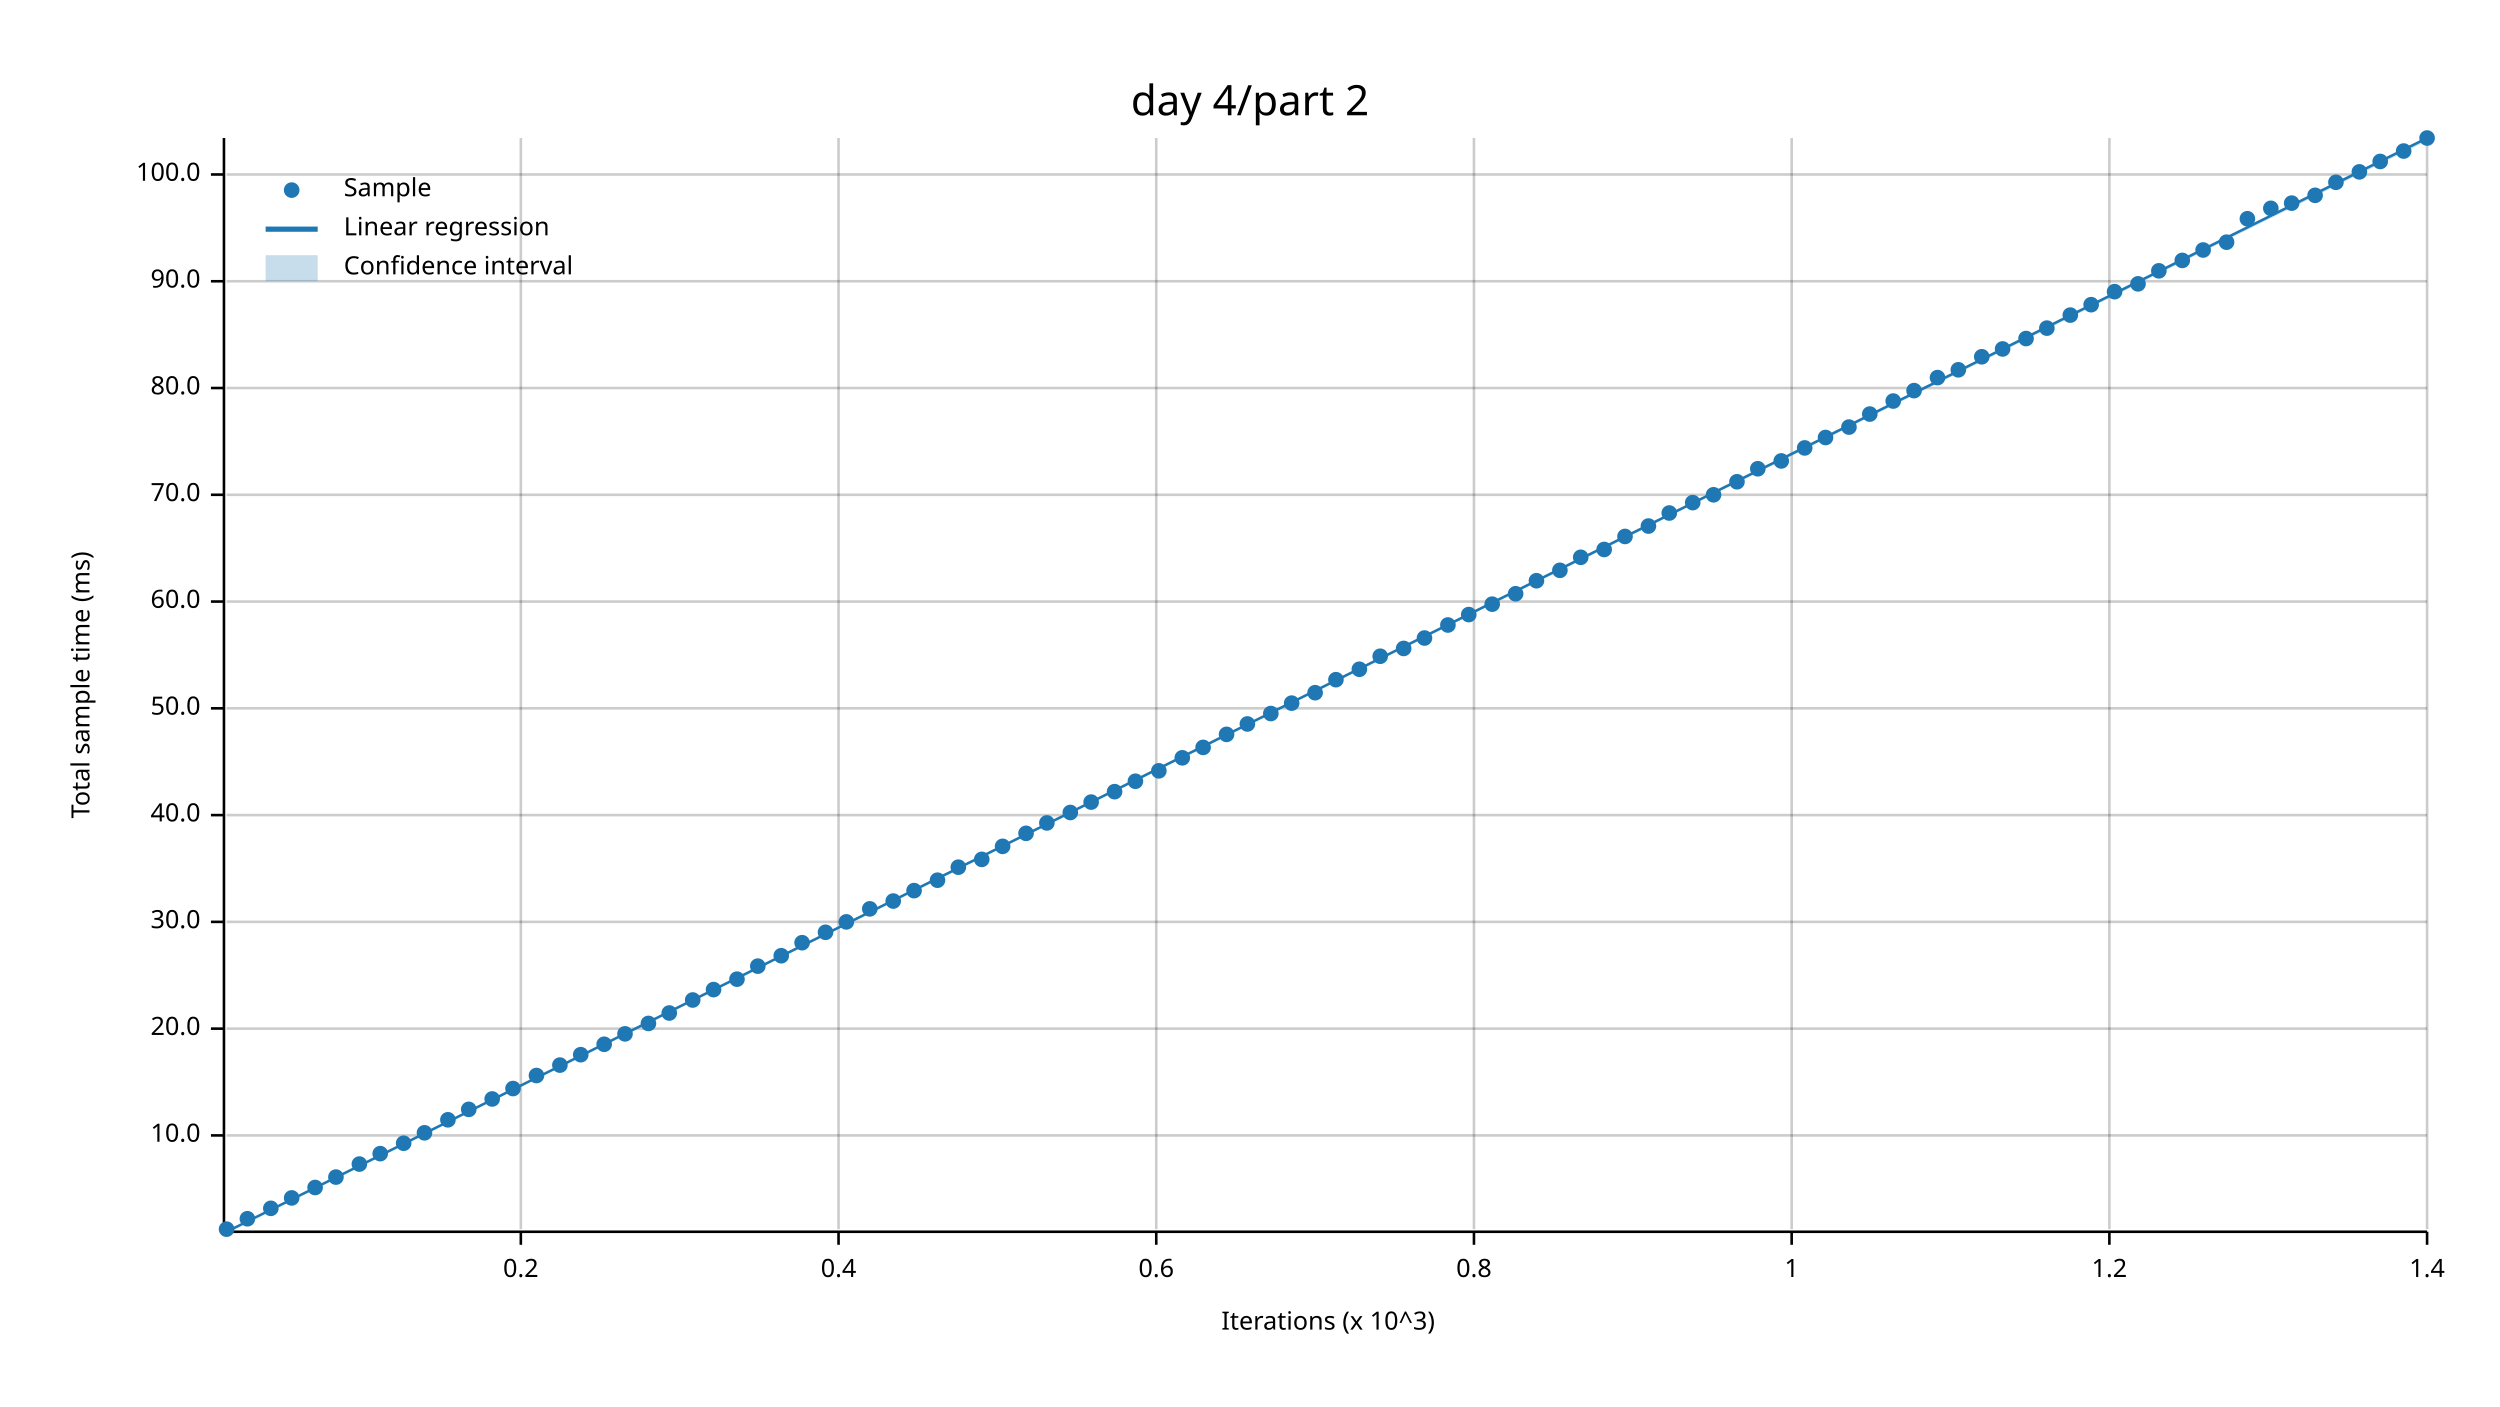
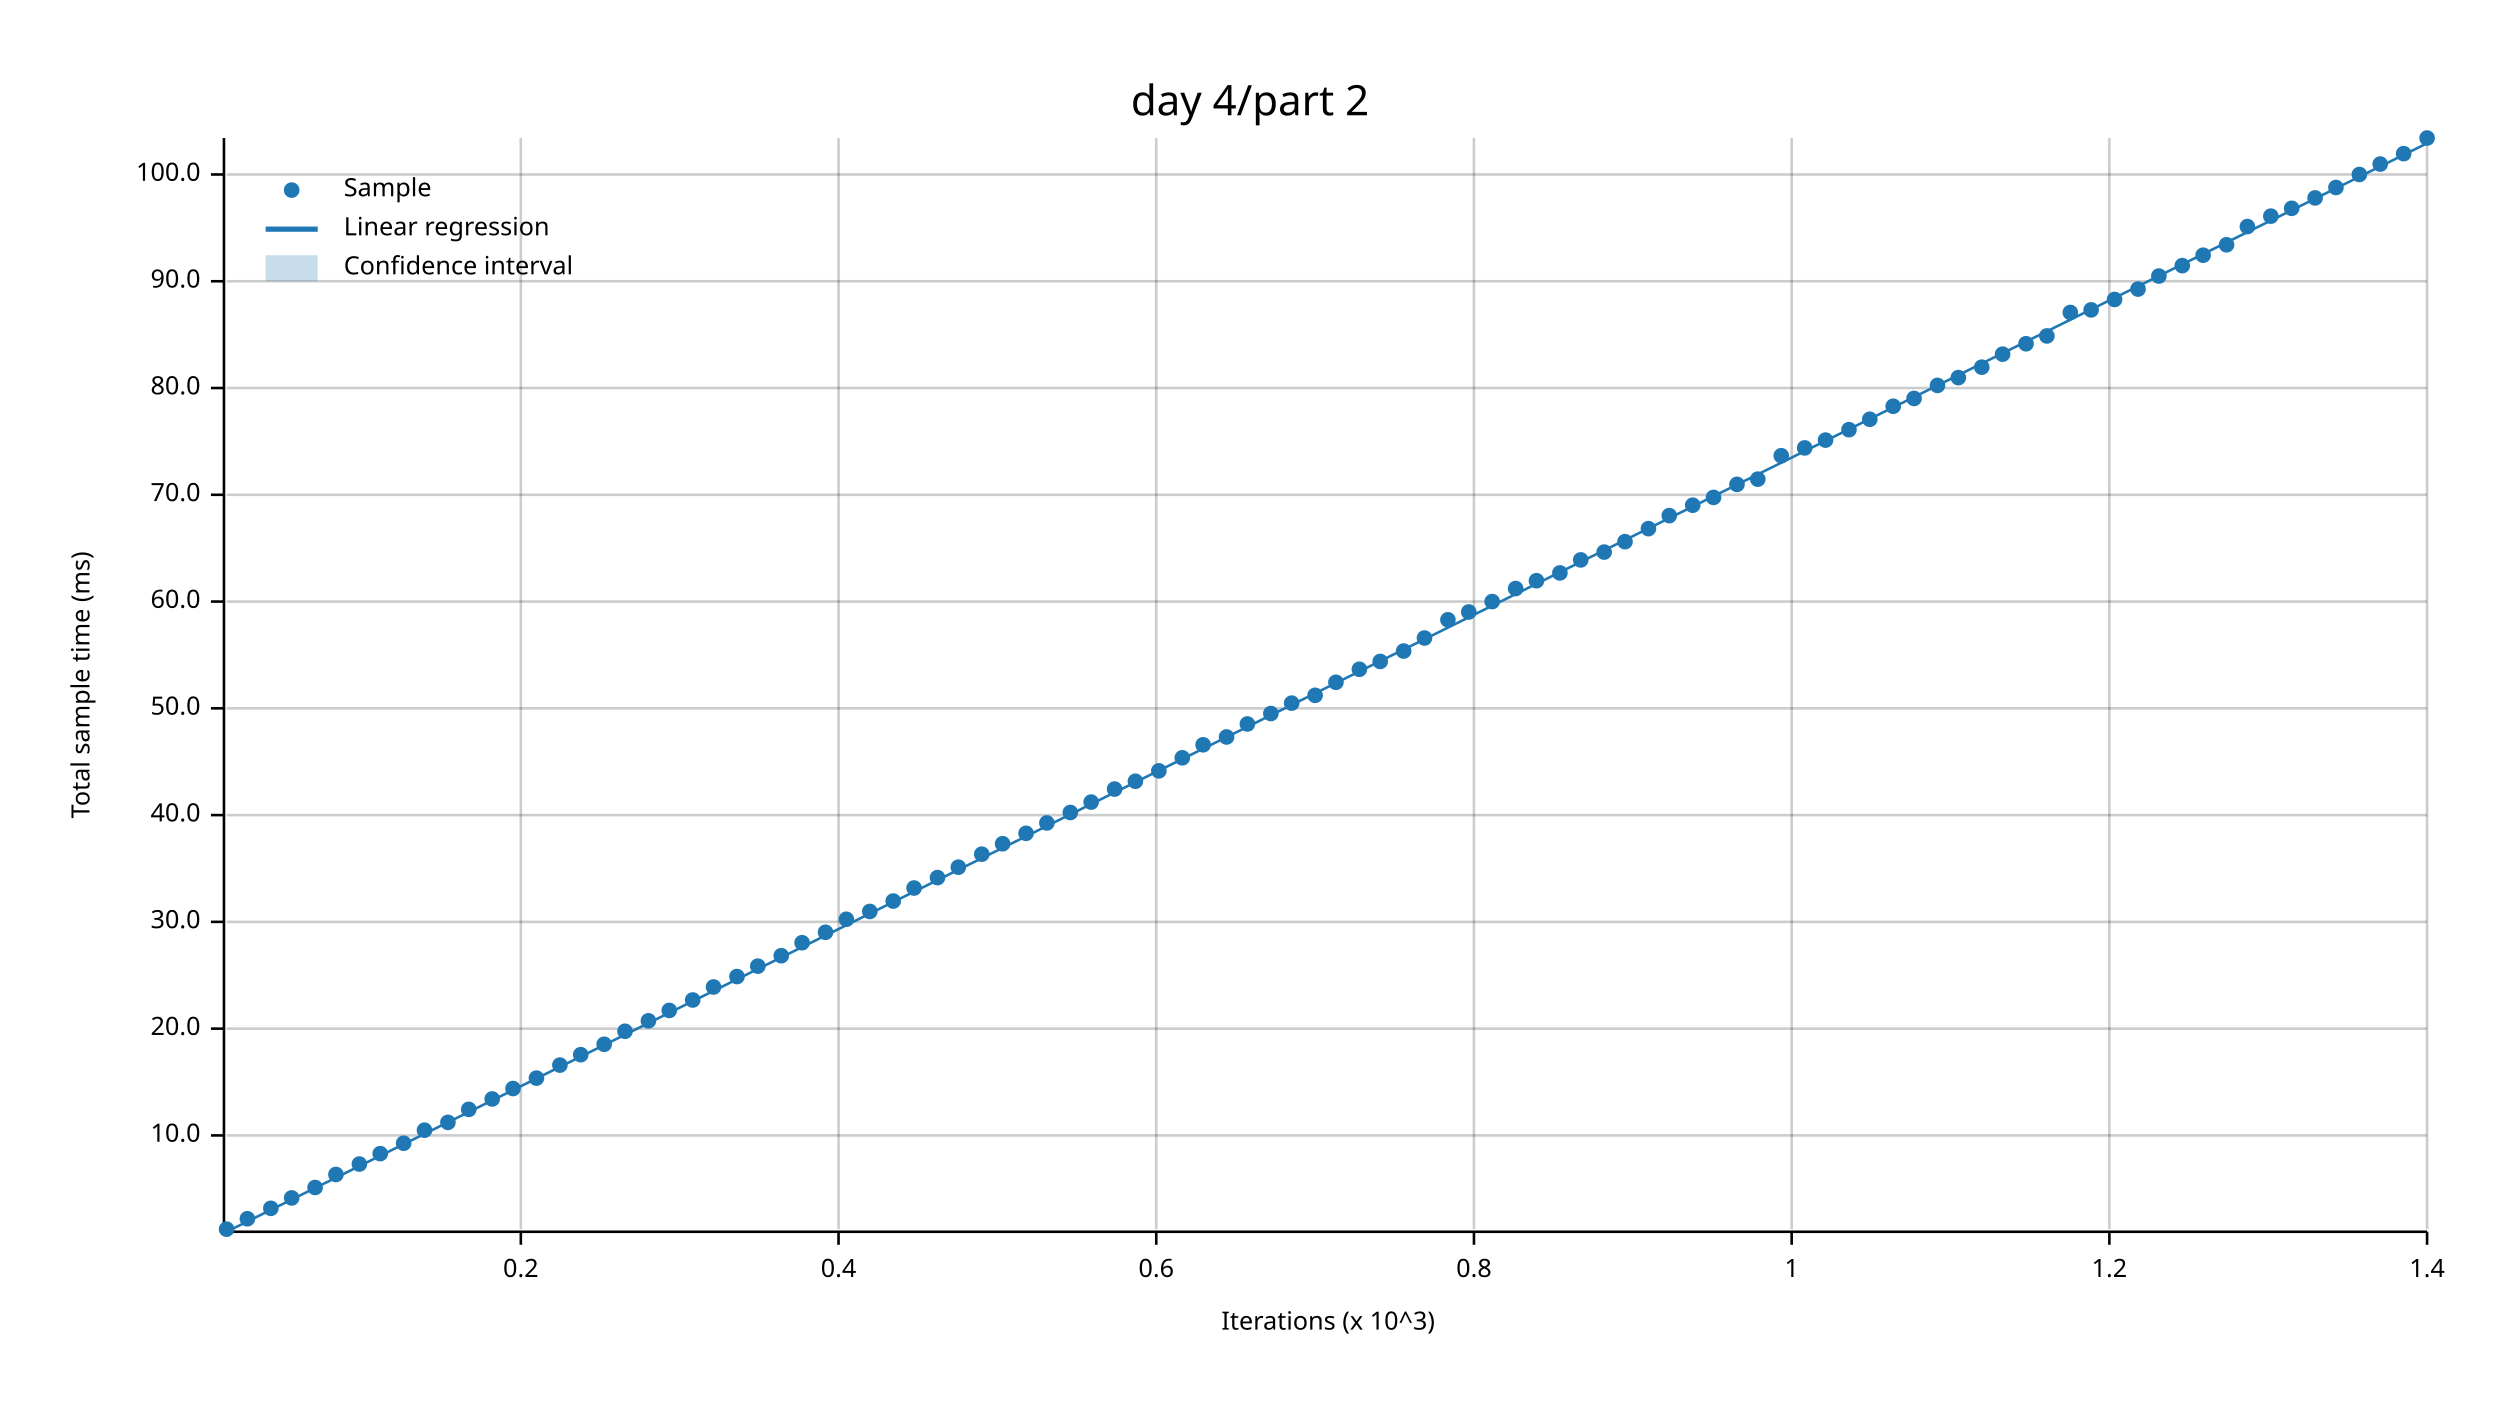
<svg xmlns="http://www.w3.org/2000/svg" width="960" height="540" viewBox="0 0 960 540">
  <text x="480" y="32" dy="0.76em" text-anchor="middle" font-family="sans-serif" font-size="16.129" opacity="1" fill="#000000">
day 4/part 2
</text>
  <text x="27" y="263" dy="0.76em" text-anchor="middle" font-family="sans-serif" font-size="9.677" opacity="1" fill="#000000" transform="rotate(270, 27, 263)">
Total sample time (ms)
</text>
  <text x="510" y="513" dy="-0.5ex" text-anchor="middle" font-family="sans-serif" font-size="9.677" opacity="1" fill="#000000">
Iterations (x 10^3)
</text>
  <line opacity="0.2" stroke="#000000" stroke-width="1" x1="200" y1="472" x2="200" y2="53" />
  <line opacity="0.2" stroke="#000000" stroke-width="1" x1="322" y1="472" x2="322" y2="53" />
  <line opacity="0.2" stroke="#000000" stroke-width="1" x1="444" y1="472" x2="444" y2="53" />
  <line opacity="0.2" stroke="#000000" stroke-width="1" x1="566" y1="472" x2="566" y2="53" />
  <line opacity="0.2" stroke="#000000" stroke-width="1" x1="688" y1="472" x2="688" y2="53" />
  <line opacity="0.2" stroke="#000000" stroke-width="1" x1="810" y1="472" x2="810" y2="53" />
  <line opacity="0.2" stroke="#000000" stroke-width="1" x1="932" y1="472" x2="932" y2="53" />
  <line opacity="0.2" stroke="#000000" stroke-width="1" x1="87" y1="436" x2="932" y2="436" />
  <line opacity="0.2" stroke="#000000" stroke-width="1" x1="87" y1="395" x2="932" y2="395" />
  <line opacity="0.2" stroke="#000000" stroke-width="1" x1="87" y1="354" x2="932" y2="354" />
  <line opacity="0.2" stroke="#000000" stroke-width="1" x1="87" y1="313" x2="932" y2="313" />
  <line opacity="0.2" stroke="#000000" stroke-width="1" x1="87" y1="272" x2="932" y2="272" />
  <line opacity="0.2" stroke="#000000" stroke-width="1" x1="87" y1="231" x2="932" y2="231" />
  <line opacity="0.2" stroke="#000000" stroke-width="1" x1="87" y1="190" x2="932" y2="190" />
  <line opacity="0.2" stroke="#000000" stroke-width="1" x1="87" y1="149" x2="932" y2="149" />
  <line opacity="0.2" stroke="#000000" stroke-width="1" x1="87" y1="108" x2="932" y2="108" />
  <line opacity="0.2" stroke="#000000" stroke-width="1" x1="87" y1="67" x2="932" y2="67" />
  <polyline fill="none" opacity="1" stroke="#000000" stroke-width="1" points="86,53 86,472 " />
  <text x="77" y="436" dy="0.5ex" text-anchor="end" font-family="sans-serif" font-size="9.677" opacity="1" fill="#000000">
10.0
</text>
  <polyline fill="none" opacity="1" stroke="#000000" stroke-width="1" points="81,436 86,436 " />
  <text x="77" y="395" dy="0.5ex" text-anchor="end" font-family="sans-serif" font-size="9.677" opacity="1" fill="#000000">
20.0
</text>
  <polyline fill="none" opacity="1" stroke="#000000" stroke-width="1" points="81,395 86,395 " />
  <text x="77" y="354" dy="0.5ex" text-anchor="end" font-family="sans-serif" font-size="9.677" opacity="1" fill="#000000">
30.0
</text>
  <polyline fill="none" opacity="1" stroke="#000000" stroke-width="1" points="81,354 86,354 " />
  <text x="77" y="313" dy="0.5ex" text-anchor="end" font-family="sans-serif" font-size="9.677" opacity="1" fill="#000000">
40.0
</text>
  <polyline fill="none" opacity="1" stroke="#000000" stroke-width="1" points="81,313 86,313 " />
  <text x="77" y="272" dy="0.5ex" text-anchor="end" font-family="sans-serif" font-size="9.677" opacity="1" fill="#000000">
50.0
</text>
  <polyline fill="none" opacity="1" stroke="#000000" stroke-width="1" points="81,272 86,272 " />
  <text x="77" y="231" dy="0.5ex" text-anchor="end" font-family="sans-serif" font-size="9.677" opacity="1" fill="#000000">
60.0
</text>
  <polyline fill="none" opacity="1" stroke="#000000" stroke-width="1" points="81,231 86,231 " />
  <text x="77" y="190" dy="0.5ex" text-anchor="end" font-family="sans-serif" font-size="9.677" opacity="1" fill="#000000">
70.0
</text>
  <polyline fill="none" opacity="1" stroke="#000000" stroke-width="1" points="81,190 86,190 " />
  <text x="77" y="149" dy="0.5ex" text-anchor="end" font-family="sans-serif" font-size="9.677" opacity="1" fill="#000000">
80.0
</text>
  <polyline fill="none" opacity="1" stroke="#000000" stroke-width="1" points="81,149 86,149 " />
  <text x="77" y="108" dy="0.5ex" text-anchor="end" font-family="sans-serif" font-size="9.677" opacity="1" fill="#000000">
90.0
</text>
  <polyline fill="none" opacity="1" stroke="#000000" stroke-width="1" points="81,108 86,108 " />
  <text x="77" y="67" dy="0.5ex" text-anchor="end" font-family="sans-serif" font-size="9.677" opacity="1" fill="#000000">
100.0
</text>
  <polyline fill="none" opacity="1" stroke="#000000" stroke-width="1" points="81,67 86,67 " />
  <polyline fill="none" opacity="1" stroke="#000000" stroke-width="1" points="87,473 932,473 " />
  <text x="200" y="483" dy="0.76em" text-anchor="middle" font-family="sans-serif" font-size="9.677" opacity="1" fill="#000000">
0.2
</text>
  <polyline fill="none" opacity="1" stroke="#000000" stroke-width="1" points="200,473 200,478 " />
  <text x="322" y="483" dy="0.76em" text-anchor="middle" font-family="sans-serif" font-size="9.677" opacity="1" fill="#000000">
0.4
</text>
  <polyline fill="none" opacity="1" stroke="#000000" stroke-width="1" points="322,473 322,478 " />
  <text x="444" y="483" dy="0.76em" text-anchor="middle" font-family="sans-serif" font-size="9.677" opacity="1" fill="#000000">
0.6
</text>
  <polyline fill="none" opacity="1" stroke="#000000" stroke-width="1" points="444,473 444,478 " />
  <text x="566" y="483" dy="0.76em" text-anchor="middle" font-family="sans-serif" font-size="9.677" opacity="1" fill="#000000">
0.8
</text>
  <polyline fill="none" opacity="1" stroke="#000000" stroke-width="1" points="566,473 566,478 " />
  <text x="688" y="483" dy="0.76em" text-anchor="middle" font-family="sans-serif" font-size="9.677" opacity="1" fill="#000000">
1
</text>
  <polyline fill="none" opacity="1" stroke="#000000" stroke-width="1" points="688,473 688,478 " />
  <text x="810" y="483" dy="0.76em" text-anchor="middle" font-family="sans-serif" font-size="9.677" opacity="1" fill="#000000">
1.2
</text>
  <polyline fill="none" opacity="1" stroke="#000000" stroke-width="1" points="810,473 810,478 " />
  <text x="932" y="483" dy="0.76em" text-anchor="middle" font-family="sans-serif" font-size="9.677" opacity="1" fill="#000000">
1.4
</text>
  <polyline fill="none" opacity="1" stroke="#000000" stroke-width="1" points="932,473 932,478 " />
  <circle cx="87" cy="472" r="3" opacity="1" fill="#1F78B4" stroke="none" stroke-width="1" />
  <circle cx="95" cy="468" r="3" opacity="1" fill="#1F78B4" stroke="none" stroke-width="1" />
  <circle cx="104" cy="464" r="3" opacity="1" fill="#1F78B4" stroke="none" stroke-width="1" />
  <circle cx="112" cy="460" r="3" opacity="1" fill="#1F78B4" stroke="none" stroke-width="1" />
  <circle cx="121" cy="456" r="3" opacity="1" fill="#1F78B4" stroke="none" stroke-width="1" />
-   <circle cx="129" cy="452" r="3" opacity="1" fill="#1F78B4" stroke="none" stroke-width="1" />
+   <circle cx="129" cy="451" r="3" opacity="1" fill="#1F78B4" stroke="none" stroke-width="1" />
  <circle cx="138" cy="447" r="3" opacity="1" fill="#1F78B4" stroke="none" stroke-width="1" />
  <circle cx="146" cy="443" r="3" opacity="1" fill="#1F78B4" stroke="none" stroke-width="1" />
  <circle cx="155" cy="439" r="3" opacity="1" fill="#1F78B4" stroke="none" stroke-width="1" />
-   <circle cx="163" cy="435" r="3" opacity="1" fill="#1F78B4" stroke="none" stroke-width="1" />
-   <circle cx="172" cy="430" r="3" opacity="1" fill="#1F78B4" stroke="none" stroke-width="1" />
+   <circle cx="163" cy="434" r="3" opacity="1" fill="#1F78B4" stroke="none" stroke-width="1" />
+   <circle cx="172" cy="431" r="3" opacity="1" fill="#1F78B4" stroke="none" stroke-width="1" />
  <circle cx="180" cy="426" r="3" opacity="1" fill="#1F78B4" stroke="none" stroke-width="1" />
  <circle cx="189" cy="422" r="3" opacity="1" fill="#1F78B4" stroke="none" stroke-width="1" />
  <circle cx="197" cy="418" r="3" opacity="1" fill="#1F78B4" stroke="none" stroke-width="1" />
-   <circle cx="206" cy="413" r="3" opacity="1" fill="#1F78B4" stroke="none" stroke-width="1" />
+   <circle cx="206" cy="414" r="3" opacity="1" fill="#1F78B4" stroke="none" stroke-width="1" />
  <circle cx="215" cy="409" r="3" opacity="1" fill="#1F78B4" stroke="none" stroke-width="1" />
  <circle cx="223" cy="405" r="3" opacity="1" fill="#1F78B4" stroke="none" stroke-width="1" />
  <circle cx="232" cy="401" r="3" opacity="1" fill="#1F78B4" stroke="none" stroke-width="1" />
-   <circle cx="240" cy="397" r="3" opacity="1" fill="#1F78B4" stroke="none" stroke-width="1" />
-   <circle cx="249" cy="393" r="3" opacity="1" fill="#1F78B4" stroke="none" stroke-width="1" />
-   <circle cx="257" cy="389" r="3" opacity="1" fill="#1F78B4" stroke="none" stroke-width="1" />
+   <circle cx="240" cy="396" r="3" opacity="1" fill="#1F78B4" stroke="none" stroke-width="1" />
+   <circle cx="249" cy="392" r="3" opacity="1" fill="#1F78B4" stroke="none" stroke-width="1" />
+   <circle cx="257" cy="388" r="3" opacity="1" fill="#1F78B4" stroke="none" stroke-width="1" />
  <circle cx="266" cy="384" r="3" opacity="1" fill="#1F78B4" stroke="none" stroke-width="1" />
-   <circle cx="274" cy="380" r="3" opacity="1" fill="#1F78B4" stroke="none" stroke-width="1" />
-   <circle cx="283" cy="376" r="3" opacity="1" fill="#1F78B4" stroke="none" stroke-width="1" />
+   <circle cx="274" cy="379" r="3" opacity="1" fill="#1F78B4" stroke="none" stroke-width="1" />
+   <circle cx="283" cy="375" r="3" opacity="1" fill="#1F78B4" stroke="none" stroke-width="1" />
  <circle cx="291" cy="371" r="3" opacity="1" fill="#1F78B4" stroke="none" stroke-width="1" />
  <circle cx="300" cy="367" r="3" opacity="1" fill="#1F78B4" stroke="none" stroke-width="1" />
  <circle cx="308" cy="362" r="3" opacity="1" fill="#1F78B4" stroke="none" stroke-width="1" />
  <circle cx="317" cy="358" r="3" opacity="1" fill="#1F78B4" stroke="none" stroke-width="1" />
-   <circle cx="325" cy="354" r="3" opacity="1" fill="#1F78B4" stroke="none" stroke-width="1" />
-   <circle cx="334" cy="349" r="3" opacity="1" fill="#1F78B4" stroke="none" stroke-width="1" />
+   <circle cx="325" cy="353" r="3" opacity="1" fill="#1F78B4" stroke="none" stroke-width="1" />
+   <circle cx="334" cy="350" r="3" opacity="1" fill="#1F78B4" stroke="none" stroke-width="1" />
  <circle cx="343" cy="346" r="3" opacity="1" fill="#1F78B4" stroke="none" stroke-width="1" />
-   <circle cx="351" cy="342" r="3" opacity="1" fill="#1F78B4" stroke="none" stroke-width="1" />
-   <circle cx="360" cy="338" r="3" opacity="1" fill="#1F78B4" stroke="none" stroke-width="1" />
+   <circle cx="351" cy="341" r="3" opacity="1" fill="#1F78B4" stroke="none" stroke-width="1" />
+   <circle cx="360" cy="337" r="3" opacity="1" fill="#1F78B4" stroke="none" stroke-width="1" />
  <circle cx="368" cy="333" r="3" opacity="1" fill="#1F78B4" stroke="none" stroke-width="1" />
-   <circle cx="377" cy="330" r="3" opacity="1" fill="#1F78B4" stroke="none" stroke-width="1" />
-   <circle cx="385" cy="325" r="3" opacity="1" fill="#1F78B4" stroke="none" stroke-width="1" />
+   <circle cx="377" cy="328" r="3" opacity="1" fill="#1F78B4" stroke="none" stroke-width="1" />
+   <circle cx="385" cy="324" r="3" opacity="1" fill="#1F78B4" stroke="none" stroke-width="1" />
  <circle cx="394" cy="320" r="3" opacity="1" fill="#1F78B4" stroke="none" stroke-width="1" />
  <circle cx="402" cy="316" r="3" opacity="1" fill="#1F78B4" stroke="none" stroke-width="1" />
  <circle cx="411" cy="312" r="3" opacity="1" fill="#1F78B4" stroke="none" stroke-width="1" />
  <circle cx="419" cy="308" r="3" opacity="1" fill="#1F78B4" stroke="none" stroke-width="1" />
-   <circle cx="428" cy="304" r="3" opacity="1" fill="#1F78B4" stroke="none" stroke-width="1" />
+   <circle cx="428" cy="303" r="3" opacity="1" fill="#1F78B4" stroke="none" stroke-width="1" />
  <circle cx="436" cy="300" r="3" opacity="1" fill="#1F78B4" stroke="none" stroke-width="1" />
  <circle cx="445" cy="296" r="3" opacity="1" fill="#1F78B4" stroke="none" stroke-width="1" />
  <circle cx="454" cy="291" r="3" opacity="1" fill="#1F78B4" stroke="none" stroke-width="1" />
-   <circle cx="462" cy="287" r="3" opacity="1" fill="#1F78B4" stroke="none" stroke-width="1" />
-   <circle cx="471" cy="282" r="3" opacity="1" fill="#1F78B4" stroke="none" stroke-width="1" />
+   <circle cx="462" cy="286" r="3" opacity="1" fill="#1F78B4" stroke="none" stroke-width="1" />
+   <circle cx="471" cy="283" r="3" opacity="1" fill="#1F78B4" stroke="none" stroke-width="1" />
  <circle cx="479" cy="278" r="3" opacity="1" fill="#1F78B4" stroke="none" stroke-width="1" />
  <circle cx="488" cy="274" r="3" opacity="1" fill="#1F78B4" stroke="none" stroke-width="1" />
  <circle cx="496" cy="270" r="3" opacity="1" fill="#1F78B4" stroke="none" stroke-width="1" />
-   <circle cx="505" cy="266" r="3" opacity="1" fill="#1F78B4" stroke="none" stroke-width="1" />
-   <circle cx="513" cy="261" r="3" opacity="1" fill="#1F78B4" stroke="none" stroke-width="1" />
+   <circle cx="505" cy="267" r="3" opacity="1" fill="#1F78B4" stroke="none" stroke-width="1" />
+   <circle cx="513" cy="262" r="3" opacity="1" fill="#1F78B4" stroke="none" stroke-width="1" />
  <circle cx="522" cy="257" r="3" opacity="1" fill="#1F78B4" stroke="none" stroke-width="1" />
-   <circle cx="530" cy="252" r="3" opacity="1" fill="#1F78B4" stroke="none" stroke-width="1" />
-   <circle cx="539" cy="249" r="3" opacity="1" fill="#1F78B4" stroke="none" stroke-width="1" />
+   <circle cx="530" cy="254" r="3" opacity="1" fill="#1F78B4" stroke="none" stroke-width="1" />
+   <circle cx="539" cy="250" r="3" opacity="1" fill="#1F78B4" stroke="none" stroke-width="1" />
  <circle cx="547" cy="245" r="3" opacity="1" fill="#1F78B4" stroke="none" stroke-width="1" />
-   <circle cx="556" cy="240" r="3" opacity="1" fill="#1F78B4" stroke="none" stroke-width="1" />
-   <circle cx="564" cy="236" r="3" opacity="1" fill="#1F78B4" stroke="none" stroke-width="1" />
-   <circle cx="573" cy="232" r="3" opacity="1" fill="#1F78B4" stroke="none" stroke-width="1" />
-   <circle cx="582" cy="228" r="3" opacity="1" fill="#1F78B4" stroke="none" stroke-width="1" />
+   <circle cx="556" cy="238" r="3" opacity="1" fill="#1F78B4" stroke="none" stroke-width="1" />
+   <circle cx="564" cy="235" r="3" opacity="1" fill="#1F78B4" stroke="none" stroke-width="1" />
+   <circle cx="573" cy="231" r="3" opacity="1" fill="#1F78B4" stroke="none" stroke-width="1" />
+   <circle cx="582" cy="226" r="3" opacity="1" fill="#1F78B4" stroke="none" stroke-width="1" />
  <circle cx="590" cy="223" r="3" opacity="1" fill="#1F78B4" stroke="none" stroke-width="1" />
-   <circle cx="599" cy="219" r="3" opacity="1" fill="#1F78B4" stroke="none" stroke-width="1" />
-   <circle cx="607" cy="214" r="3" opacity="1" fill="#1F78B4" stroke="none" stroke-width="1" />
-   <circle cx="616" cy="211" r="3" opacity="1" fill="#1F78B4" stroke="none" stroke-width="1" />
-   <circle cx="624" cy="206" r="3" opacity="1" fill="#1F78B4" stroke="none" stroke-width="1" />
-   <circle cx="633" cy="202" r="3" opacity="1" fill="#1F78B4" stroke="none" stroke-width="1" />
-   <circle cx="641" cy="197" r="3" opacity="1" fill="#1F78B4" stroke="none" stroke-width="1" />
-   <circle cx="650" cy="193" r="3" opacity="1" fill="#1F78B4" stroke="none" stroke-width="1" />
-   <circle cx="658" cy="190" r="3" opacity="1" fill="#1F78B4" stroke="none" stroke-width="1" />
-   <circle cx="667" cy="185" r="3" opacity="1" fill="#1F78B4" stroke="none" stroke-width="1" />
-   <circle cx="675" cy="180" r="3" opacity="1" fill="#1F78B4" stroke="none" stroke-width="1" />
-   <circle cx="684" cy="177" r="3" opacity="1" fill="#1F78B4" stroke="none" stroke-width="1" />
+   <circle cx="599" cy="220" r="3" opacity="1" fill="#1F78B4" stroke="none" stroke-width="1" />
+   <circle cx="607" cy="215" r="3" opacity="1" fill="#1F78B4" stroke="none" stroke-width="1" />
+   <circle cx="616" cy="212" r="3" opacity="1" fill="#1F78B4" stroke="none" stroke-width="1" />
+   <circle cx="624" cy="208" r="3" opacity="1" fill="#1F78B4" stroke="none" stroke-width="1" />
+   <circle cx="633" cy="203" r="3" opacity="1" fill="#1F78B4" stroke="none" stroke-width="1" />
+   <circle cx="641" cy="198" r="3" opacity="1" fill="#1F78B4" stroke="none" stroke-width="1" />
+   <circle cx="650" cy="194" r="3" opacity="1" fill="#1F78B4" stroke="none" stroke-width="1" />
+   <circle cx="658" cy="191" r="3" opacity="1" fill="#1F78B4" stroke="none" stroke-width="1" />
+   <circle cx="667" cy="186" r="3" opacity="1" fill="#1F78B4" stroke="none" stroke-width="1" />
+   <circle cx="675" cy="184" r="3" opacity="1" fill="#1F78B4" stroke="none" stroke-width="1" />
+   <circle cx="684" cy="175" r="3" opacity="1" fill="#1F78B4" stroke="none" stroke-width="1" />
  <circle cx="693" cy="172" r="3" opacity="1" fill="#1F78B4" stroke="none" stroke-width="1" />
-   <circle cx="701" cy="168" r="3" opacity="1" fill="#1F78B4" stroke="none" stroke-width="1" />
-   <circle cx="710" cy="164" r="3" opacity="1" fill="#1F78B4" stroke="none" stroke-width="1" />
-   <circle cx="718" cy="159" r="3" opacity="1" fill="#1F78B4" stroke="none" stroke-width="1" />
-   <circle cx="727" cy="154" r="3" opacity="1" fill="#1F78B4" stroke="none" stroke-width="1" />
-   <circle cx="735" cy="150" r="3" opacity="1" fill="#1F78B4" stroke="none" stroke-width="1" />
-   <circle cx="744" cy="145" r="3" opacity="1" fill="#1F78B4" stroke="none" stroke-width="1" />
-   <circle cx="752" cy="142" r="3" opacity="1" fill="#1F78B4" stroke="none" stroke-width="1" />
-   <circle cx="761" cy="137" r="3" opacity="1" fill="#1F78B4" stroke="none" stroke-width="1" />
-   <circle cx="769" cy="134" r="3" opacity="1" fill="#1F78B4" stroke="none" stroke-width="1" />
-   <circle cx="778" cy="130" r="3" opacity="1" fill="#1F78B4" stroke="none" stroke-width="1" />
-   <circle cx="786" cy="126" r="3" opacity="1" fill="#1F78B4" stroke="none" stroke-width="1" />
-   <circle cx="795" cy="121" r="3" opacity="1" fill="#1F78B4" stroke="none" stroke-width="1" />
-   <circle cx="803" cy="117" r="3" opacity="1" fill="#1F78B4" stroke="none" stroke-width="1" />
-   <circle cx="812" cy="112" r="3" opacity="1" fill="#1F78B4" stroke="none" stroke-width="1" />
-   <circle cx="821" cy="109" r="3" opacity="1" fill="#1F78B4" stroke="none" stroke-width="1" />
-   <circle cx="829" cy="104" r="3" opacity="1" fill="#1F78B4" stroke="none" stroke-width="1" />
-   <circle cx="838" cy="100" r="3" opacity="1" fill="#1F78B4" stroke="none" stroke-width="1" />
-   <circle cx="846" cy="96" r="3" opacity="1" fill="#1F78B4" stroke="none" stroke-width="1" />
-   <circle cx="855" cy="93" r="3" opacity="1" fill="#1F78B4" stroke="none" stroke-width="1" />
-   <circle cx="863" cy="84" r="3" opacity="1" fill="#1F78B4" stroke="none" stroke-width="1" />
-   <circle cx="872" cy="80" r="3" opacity="1" fill="#1F78B4" stroke="none" stroke-width="1" />
-   <circle cx="880" cy="78" r="3" opacity="1" fill="#1F78B4" stroke="none" stroke-width="1" />
-   <circle cx="889" cy="75" r="3" opacity="1" fill="#1F78B4" stroke="none" stroke-width="1" />
-   <circle cx="897" cy="70" r="3" opacity="1" fill="#1F78B4" stroke="none" stroke-width="1" />
-   <circle cx="906" cy="66" r="3" opacity="1" fill="#1F78B4" stroke="none" stroke-width="1" />
-   <circle cx="914" cy="62" r="3" opacity="1" fill="#1F78B4" stroke="none" stroke-width="1" />
-   <circle cx="923" cy="58" r="3" opacity="1" fill="#1F78B4" stroke="none" stroke-width="1" />
+   <circle cx="701" cy="169" r="3" opacity="1" fill="#1F78B4" stroke="none" stroke-width="1" />
+   <circle cx="710" cy="165" r="3" opacity="1" fill="#1F78B4" stroke="none" stroke-width="1" />
+   <circle cx="718" cy="161" r="3" opacity="1" fill="#1F78B4" stroke="none" stroke-width="1" />
+   <circle cx="727" cy="156" r="3" opacity="1" fill="#1F78B4" stroke="none" stroke-width="1" />
+   <circle cx="735" cy="153" r="3" opacity="1" fill="#1F78B4" stroke="none" stroke-width="1" />
+   <circle cx="744" cy="148" r="3" opacity="1" fill="#1F78B4" stroke="none" stroke-width="1" />
+   <circle cx="752" cy="145" r="3" opacity="1" fill="#1F78B4" stroke="none" stroke-width="1" />
+   <circle cx="761" cy="141" r="3" opacity="1" fill="#1F78B4" stroke="none" stroke-width="1" />
+   <circle cx="769" cy="136" r="3" opacity="1" fill="#1F78B4" stroke="none" stroke-width="1" />
+   <circle cx="778" cy="132" r="3" opacity="1" fill="#1F78B4" stroke="none" stroke-width="1" />
+   <circle cx="786" cy="129" r="3" opacity="1" fill="#1F78B4" stroke="none" stroke-width="1" />
+   <circle cx="795" cy="120" r="3" opacity="1" fill="#1F78B4" stroke="none" stroke-width="1" />
+   <circle cx="803" cy="119" r="3" opacity="1" fill="#1F78B4" stroke="none" stroke-width="1" />
+   <circle cx="812" cy="115" r="3" opacity="1" fill="#1F78B4" stroke="none" stroke-width="1" />
+   <circle cx="821" cy="111" r="3" opacity="1" fill="#1F78B4" stroke="none" stroke-width="1" />
+   <circle cx="829" cy="106" r="3" opacity="1" fill="#1F78B4" stroke="none" stroke-width="1" />
+   <circle cx="838" cy="102" r="3" opacity="1" fill="#1F78B4" stroke="none" stroke-width="1" />
+   <circle cx="846" cy="98" r="3" opacity="1" fill="#1F78B4" stroke="none" stroke-width="1" />
+   <circle cx="855" cy="94" r="3" opacity="1" fill="#1F78B4" stroke="none" stroke-width="1" />
+   <circle cx="863" cy="87" r="3" opacity="1" fill="#1F78B4" stroke="none" stroke-width="1" />
+   <circle cx="872" cy="83" r="3" opacity="1" fill="#1F78B4" stroke="none" stroke-width="1" />
+   <circle cx="880" cy="80" r="3" opacity="1" fill="#1F78B4" stroke="none" stroke-width="1" />
+   <circle cx="889" cy="76" r="3" opacity="1" fill="#1F78B4" stroke="none" stroke-width="1" />
+   <circle cx="897" cy="72" r="3" opacity="1" fill="#1F78B4" stroke="none" stroke-width="1" />
+   <circle cx="906" cy="67" r="3" opacity="1" fill="#1F78B4" stroke="none" stroke-width="1" />
+   <circle cx="914" cy="63" r="3" opacity="1" fill="#1F78B4" stroke="none" stroke-width="1" />
+   <circle cx="923" cy="59" r="3" opacity="1" fill="#1F78B4" stroke="none" stroke-width="1" />
  <circle cx="932" cy="53" r="3" opacity="1" fill="#1F78B4" stroke="none" stroke-width="1" />
-   <polyline fill="none" opacity="1" stroke="#1F78B4" stroke-width="1" points="87,473 932,53 " />
-   <polygon opacity="0.25" fill="#1F78B4" points="87,473 932,54 932,53 " />
+   <polyline fill="none" opacity="1" stroke="#1F78B4" stroke-width="1" points="87,473 932,55 " />
+   <polygon opacity="0.25" fill="#1F78B4" points="87,473 932,55 932,55 " />
  <text x="132" y="68" dy="0.76em" text-anchor="start" font-family="sans-serif" font-size="9.677" opacity="1" fill="#000000">
Sample
</text>
  <text x="132" y="83" dy="0.76em" text-anchor="start" font-family="sans-serif" font-size="9.677" opacity="1" fill="#000000">
Linear regression
</text>
  <text x="132" y="98" dy="0.76em" text-anchor="start" font-family="sans-serif" font-size="9.677" opacity="1" fill="#000000">
Confidence interval
</text>
  <circle cx="112" cy="73" r="3" opacity="1" fill="#1F78B4" stroke="none" stroke-width="1" />
  <polyline fill="none" opacity="1" stroke="#1F78B4" stroke-width="2" points="102,88 122,88 " />
  <rect x="102" y="98" width="20" height="10" opacity="0.25" fill="#1F78B4" stroke="none" />
</svg>
